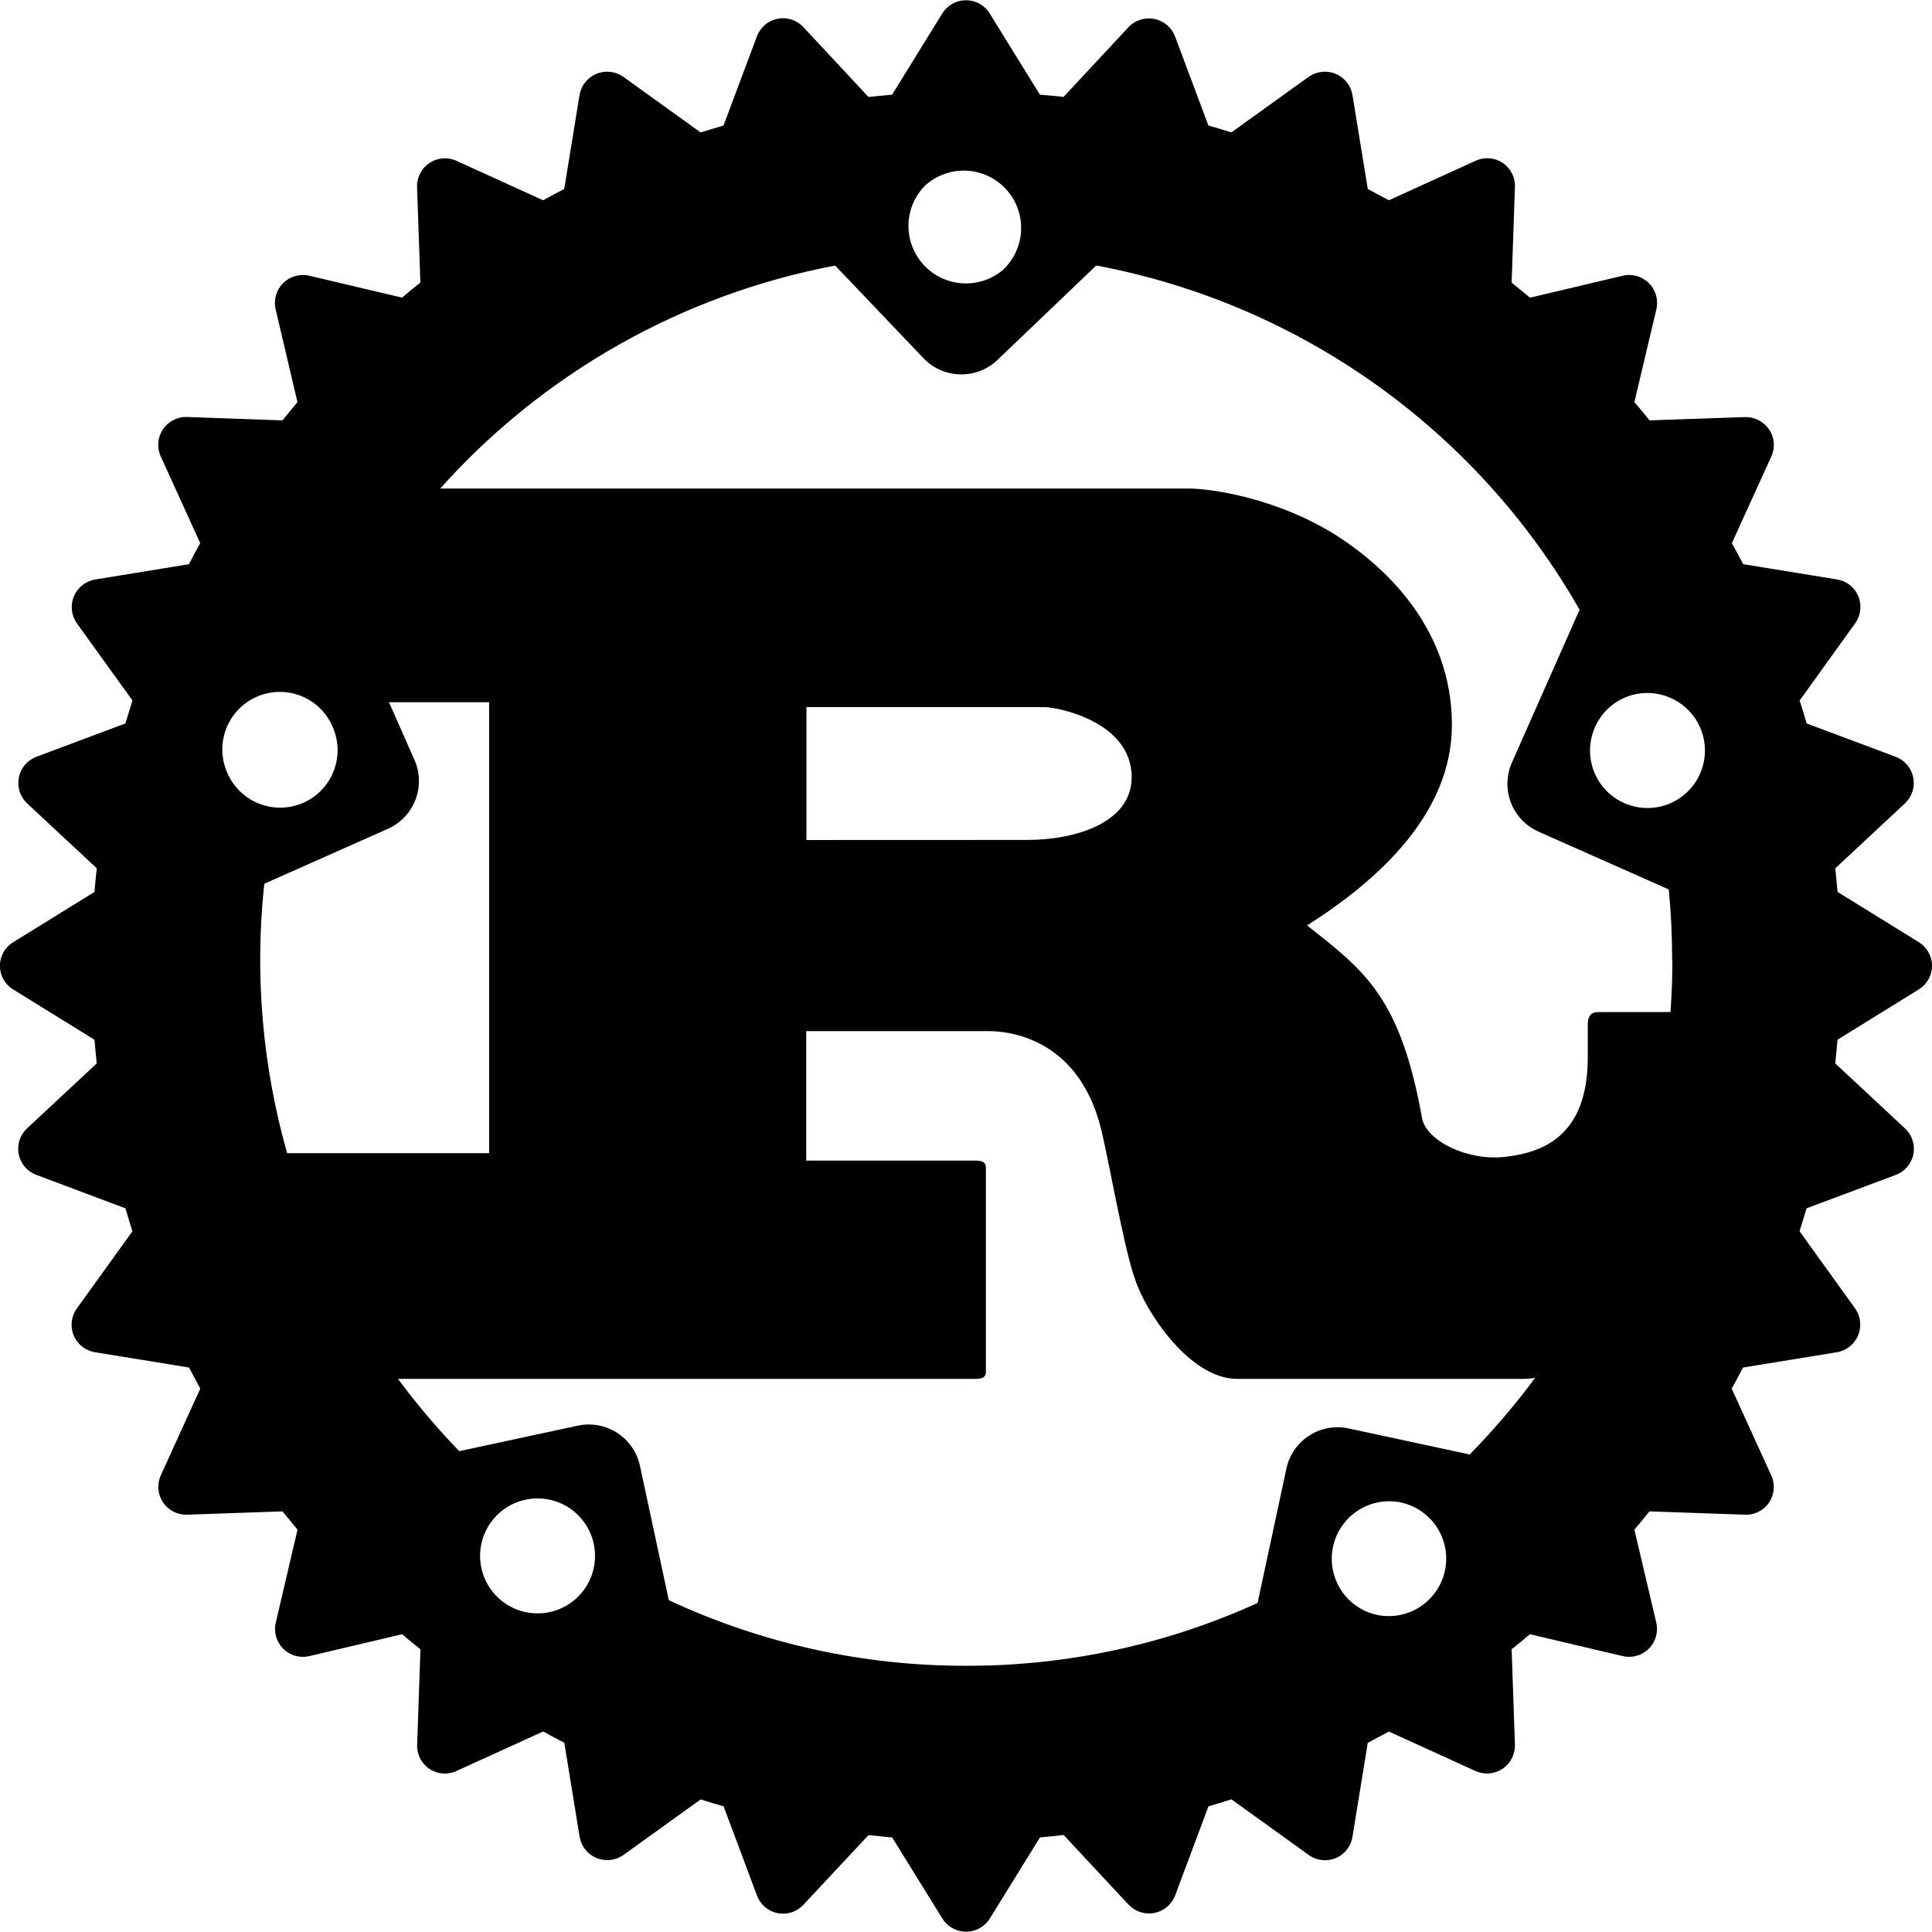
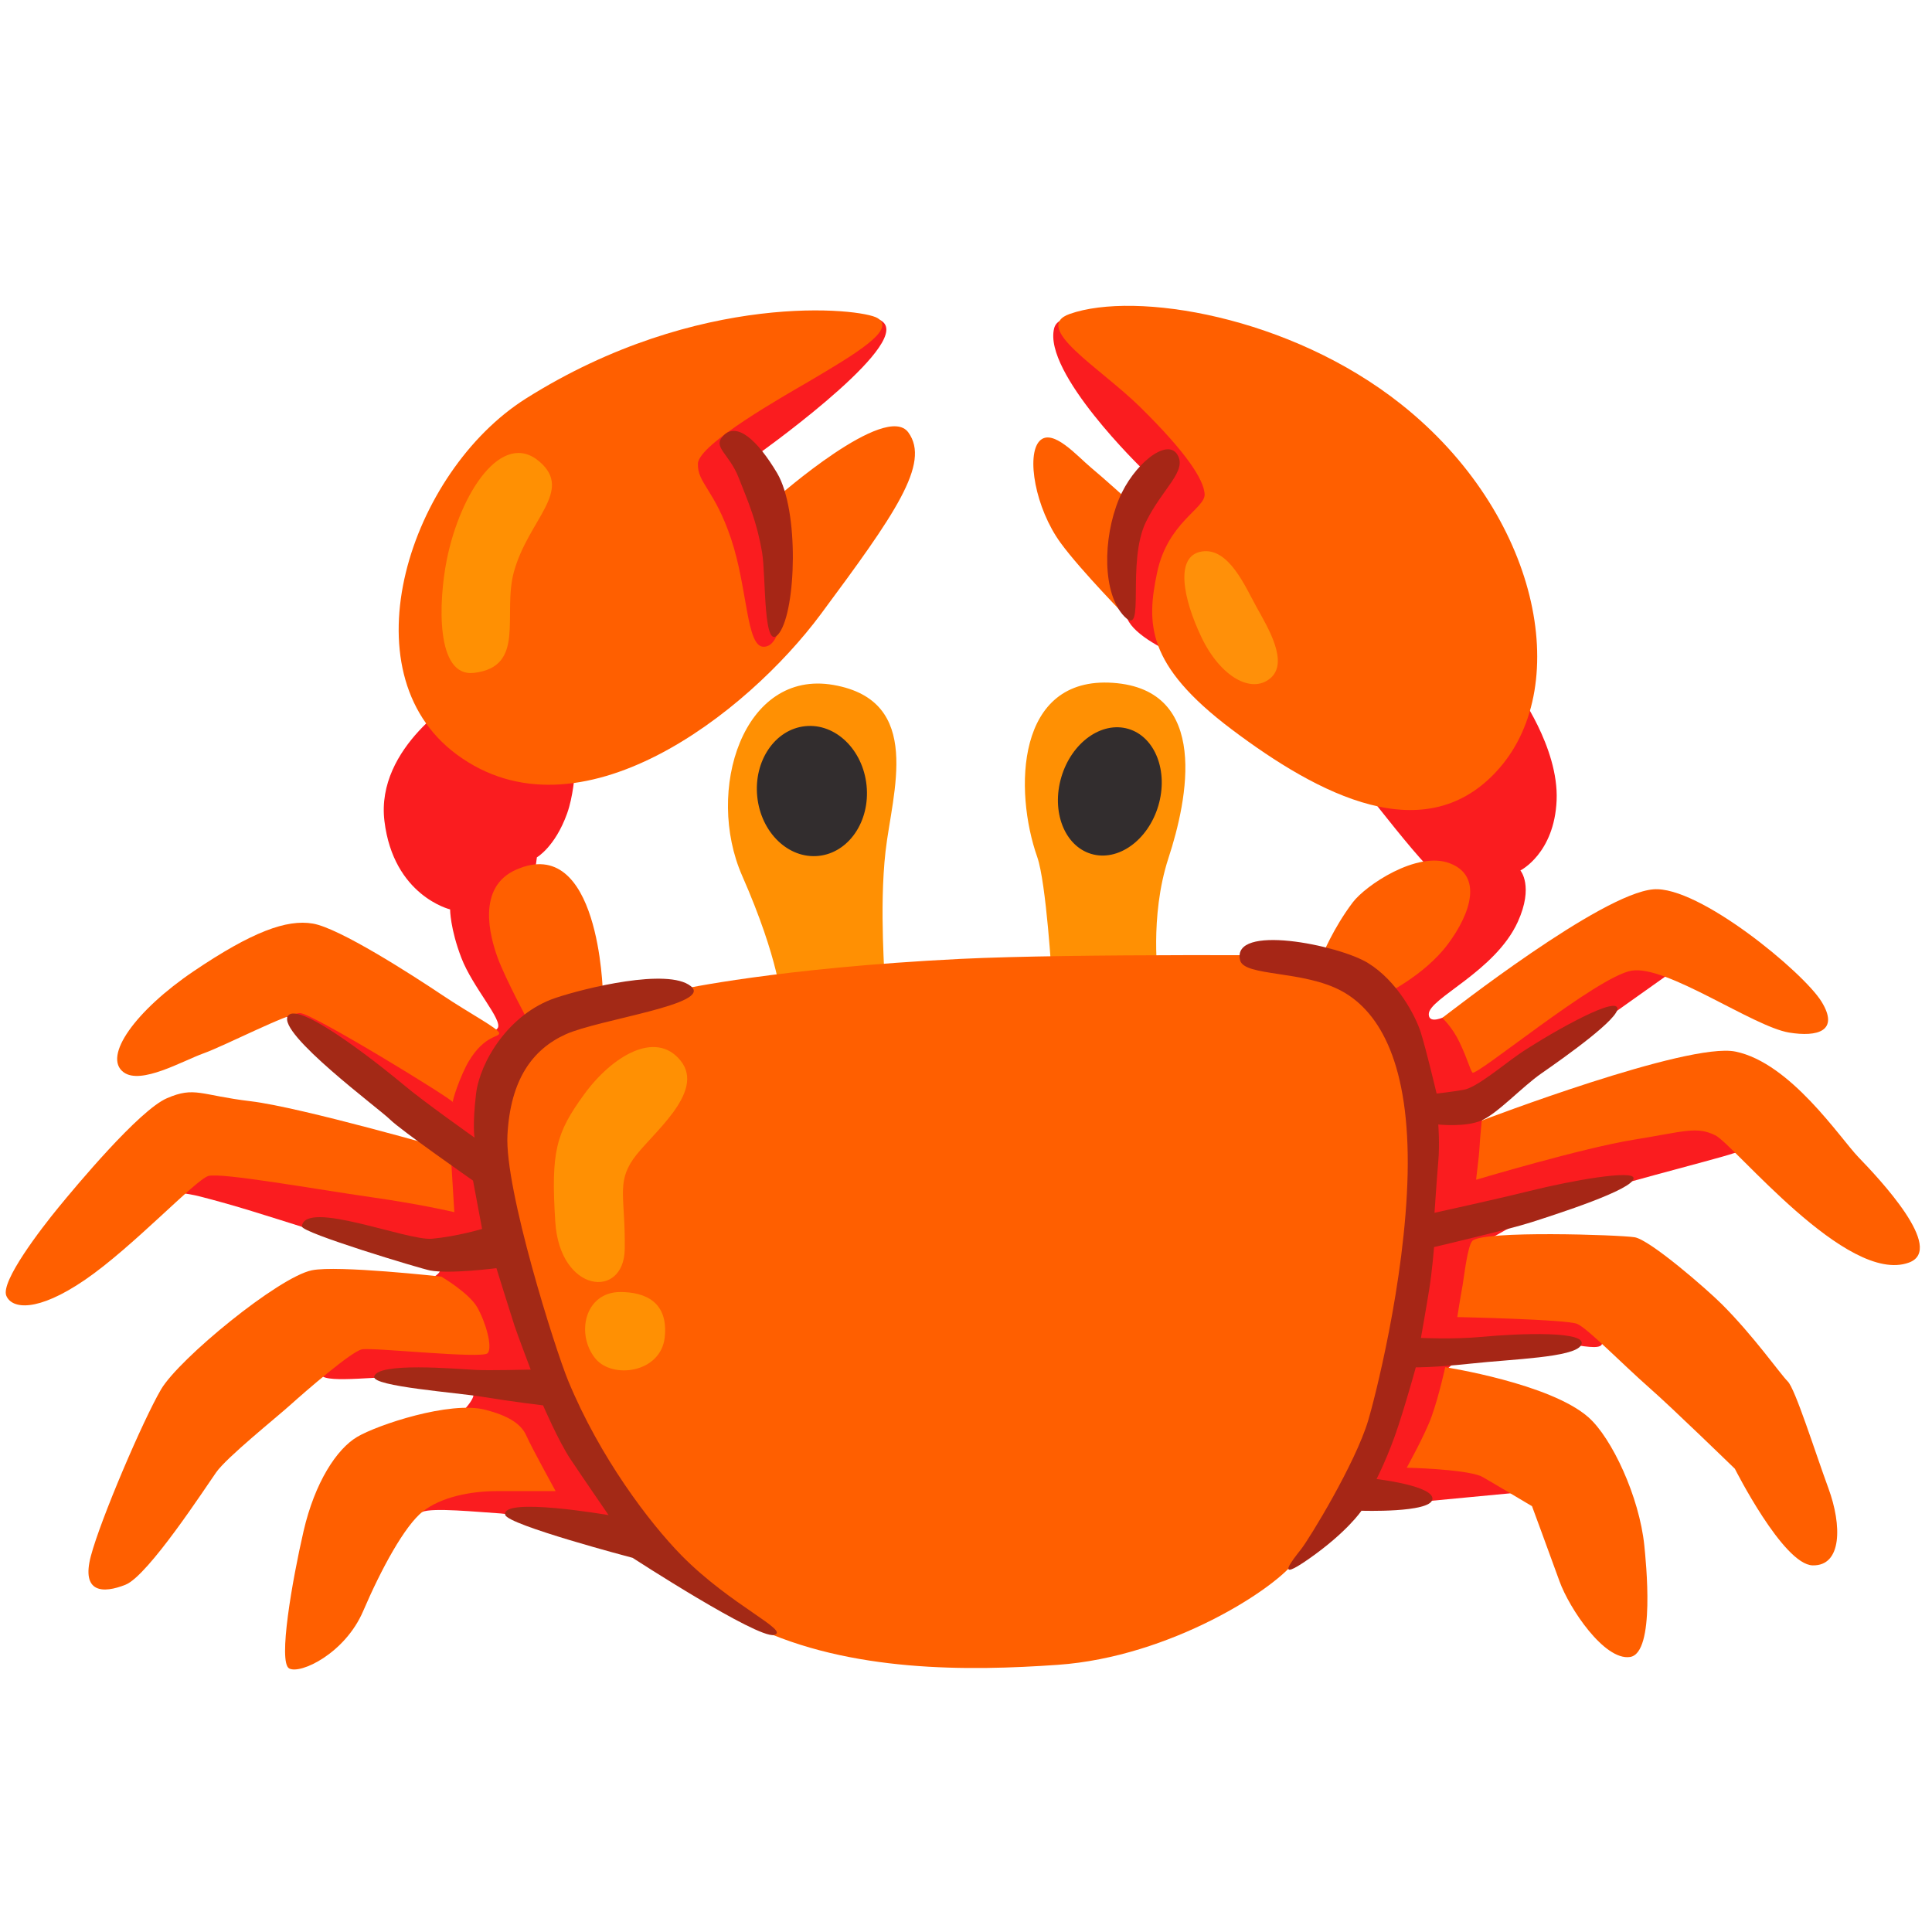
- <svg xmlns="http://www.w3.org/2000/svg" width="24" height="24" viewBox="0 0 24 24">
-   <path fill="currentColor" d="m23.835 11.703l-1.008-.623l-.028-.294l.866-.807a.348.348 0 0 0-.116-.578l-1.106-.414a9 9 0 0 0-.087-.285l.69-.96a.346.346 0 0 0-.226-.544l-1.166-.19a9 9 0 0 0-.14-.261l.49-1.076a.34.34 0 0 0-.028-.336a.35.35 0 0 0-.3-.154l-1.185.041a7 7 0 0 0-.188-.227l.273-1.153a.347.347 0 0 0-.417-.417l-1.153.273l-.228-.188l.041-1.184a.344.344 0 0 0-.49-.328l-1.076.49l-.262-.14l-.19-1.167a.348.348 0 0 0-.545-.226l-.96.69a9 9 0 0 0-.285-.086L14.597.453a.348.348 0 0 0-.578-.116l-.807.867a9 9 0 0 0-.294-.028L12.295.168a.346.346 0 0 0-.59 0l-.623 1.008l-.294.028L9.98.337a.346.346 0 0 0-.578.116l-.414 1.106l-.285.086l-.959-.69a.348.348 0 0 0-.545.226l-.19 1.167a9 9 0 0 0-.262.14l-1.076-.49a.346.346 0 0 0-.49.328l.041 1.184a8 8 0 0 0-.228.187l-1.153-.272a.347.347 0 0 0-.417.417l.271 1.153l-.186.227l-1.184-.042a.346.346 0 0 0-.328.49l.49 1.077a9 9 0 0 0-.14.262l-1.166.19a.348.348 0 0 0-.226.544l.69.958l-.087.286l-1.106.414a.348.348 0 0 0-.116.578l.866.807a9 9 0 0 0-.028.294l-1.008.623a.344.344 0 0 0 0 .59l1.008.623q.012.147.028.294l-.866.807a.346.346 0 0 0 .116.578l1.106.415q.042.144.087.285l-.69.959a.345.345 0 0 0 .227.544l1.166.19q.069.132.14.262l-.49 1.076a.346.346 0 0 0 .328.49l1.183-.041q.093.115.187.227l-.27 1.154a.346.346 0 0 0 .416.417l1.153-.272q.113.096.228.187l-.041 1.184a.344.344 0 0 0 .49.327l1.076-.49q.13.073.262.14l.19 1.167a.348.348 0 0 0 .545.227l.959-.69a9 9 0 0 0 .285.086l.414 1.107a.345.345 0 0 0 .578.115l.808-.865l.294.03l.623 1.006a.347.347 0 0 0 .59 0l.623-1.007q.148-.013.294-.03l.807.866a.348.348 0 0 0 .578-.115l.414-1.107a9 9 0 0 0 .285-.087l.959.69a.345.345 0 0 0 .545-.226l.19-1.166l.262-.14l1.076.49a.347.347 0 0 0 .49-.328l-.041-1.184a7 7 0 0 0 .227-.187l1.153.272a.347.347 0 0 0 .417-.416l-.272-1.155q.095-.112.187-.227l1.184.041a.344.344 0 0 0 .328-.49l-.49-1.076q.072-.13.141-.262l1.166-.19a.348.348 0 0 0 .226-.544l-.69-.959l.087-.285l1.106-.414a.346.346 0 0 0 .116-.579l-.866-.807q.016-.147.028-.294l1.008-.624a.344.344 0 0 0 0-.589zm-6.742 8.355a.714.714 0 0 1 .299-1.396a.714.714 0 1 1-.3 1.396zm-.342-2.314a.65.65 0 0 0-.771.5l-.358 1.669a8.7 8.7 0 0 1-3.619.78a8.7 8.7 0 0 1-3.695-.815L7.95 18.21a.65.65 0 0 0-.772-.5l-1.473.317a9 9 0 0 1-.761-.898h7.167c.081 0 .136-.014.136-.088v-2.536c0-.074-.054-.088-.136-.088h-2.096v-1.608h2.268c.206 0 1.106.059 1.393 1.209c.09.353.288 1.504.424 1.873c.134.413.683 1.238 1.268 1.238h3.572a1 1 0 0 0 .13-.013a9 9 0 0 1-.813.952zm-9.914 2.28a.714.714 0 1 1-.3-1.396a.714.714 0 0 1 .3 1.396M4.117 8.997a.714.714 0 1 1-1.303.58a.714.714 0 0 1 1.304-.58m-.834 1.981l1.534-.682a.65.65 0 0 0 .33-.858l-.316-.715h1.244v5.602H3.567a8.8 8.8 0 0 1-.284-3.348zm6.734-.543V8.784h2.96c.153 0 1.08.177 1.08.87c0 .574-.712.78-1.296.78zm10.757 1.486q0 .329-.024.651h-.9c-.09 0-.127.059-.127.148v.413c0 .973-.548 1.184-1.03 1.238c-.457.052-.964-.191-1.027-.472c-.27-1.518-.72-1.843-1.43-2.403c.882-.56 1.799-1.386 1.799-2.492c0-1.193-.82-1.945-1.377-2.315c-.783-.516-1.65-.62-1.883-.62H5.468a8.77 8.77 0 0 1 4.907-2.77l1.098 1.152a.65.65 0 0 0 .918.02l1.227-1.173a8.78 8.78 0 0 1 6.004 4.276l-.84 1.898a.65.65 0 0 0 .33.859l1.618.718q.042.43.042.872zm-9.3-9.6a.713.713 0 1 1 .984 1.032a.714.714 0 0 1-.984-1.031m8.339 6.71a.71.71 0 0 1 .939-.362a.714.714 0 1 1-.94.364z" />
+ <svg xmlns="http://www.w3.org/2000/svg" width="128" height="128" viewBox="0 0 128 128">
+   <path fill="#ff9003" d="M69.69 64.8s-.37-6.3-.97-8.02c-1.55-4.4-1.42-11.99 5.02-11.54c6.45.45 4.95 7.72 3.67 11.62c-1.27 3.9-.67 8.09-.67 8.09zm-11.09.44c.07-.3-.37-4.95.07-8.84s2.55-9.97-3.45-11.02s-8.52 7.02-6.05 12.64s2.6 8.34 2.6 8.34z" />
+   <path fill="#fa1c1f" d="M42.56 26.72c4.8-3.4 15.09-7.09 16.09-5.2c1 1.9-8.59 8.69-8.59 8.69s2.7 5.1 2.7 6.5s.1 4.9-1.5 6.1s-13.19 8.49-13.19 8.49s-.09 1.46-.5 2.6c-.8 2.22-2 2.9-2 2.9l-.7 5.3l3.9 8.39l7.49 28.98l-4.4 2.8s-7.09-1.9-8.69-2s-4.5-.4-5.2-.1s-.9-3.5-.9-3.5s4.4-3.4 4.3-4.3s-2.9-.97-4.4-1.12s-5.32.45-5.7-.15s-.3-2.85 1.2-3.52s6.6-2.77 6.67-3.37s-5.12-1.67-8.47-2.72c-3.24-1.02-5-1.6-7.42-2.22c-1.74-.45-4.12-.37-4.12-.37l3.6-4.72l16.94 1.95s-7.94-6.15-9.14-7.27s-2.32-2.32-2.32-2.32s1.42-.97 2.7-.67s8.84 6.6 8.84 6.6s-.15-2.4.45-3.45s1.27-1.27 1.27-1.27s1.12.9 1.5.37c.37-.52-1.65-2.7-2.4-4.65s-.75-3.22-.75-3.22s-3.75-.9-4.35-5.85s5.02-8.24 5.02-8.24zm27.28-4.97c-.75 2.95 5.85 9.32 5.85 9.32l-.15 2.4s-2.25 5.85-.6 7.94c1.65 2.1 8.32 3.9 8.32 3.9l7.87 7.94s2.4 3.07 3.37 4.05c.97.97-4.57 7.94-4.57 7.94l-2.85 22.48l2.4 12.22l11.79-1.12s-.85-2.32-1.22-3.45c-.37-1.12-4.27-4.57-4.27-4.57s1.72-1.87 4.72-2.02s6 1.12 5.62 0c-.37-1.12-1.87-3.45-1.87-3.45l-6.6-2.62s3.52-2.17 5.92-3.07s10.19-2.85 11.24-3.22s4.5.52 3.37-1.42c-1.12-1.95-7.12-1.95-7.12-1.95l-12.89 1.2s2.62-2.77 5.47-4.8c2.85-2.02 7.49-5.32 7.49-5.32L107.32 63l-10.34 3.67s-2.32 1.57-2.32.52s4.4-2.82 5.9-6.12c1.07-2.36.17-3.4.17-3.4s2.25-1.12 2.4-4.65c.15-3.52-2.62-7.27-2.62-7.27L78.39 23.13s-7.99-3.55-8.55-1.38" />
+   <path fill="#ff5f00" d="M34.17 57.63c-2.59 1.16-1.72 4.4-1.2 5.82s2.1 4.35 2.1 4.35s-1.5 2.92-1.87 4.2c-.37 1.27-1.2 6.52.37 11.62s5.1 12.82 6 14.24s3.9 6.82 10.34 9.89s14.31 2.96 20.16 2.55c7.49-.52 14.54-5.1 15.81-6.97s4.05-3.3 5.62-8.92s3.15-14.09 2.7-20.01s-2.55-8.47-2.55-8.47s2.7-1.27 4.27-3.37s2.3-4.55.12-5.37c-2.17-.82-5.57 1.47-6.42 2.6c-1.3 1.72-2.02 3.52-2.02 3.52s-16.42-.15-23.98.22c-12.07.6-18.51 2.02-18.51 2.02l-5.17.22s-.22-10.62-5.77-8.14" />
+   <path fill="#ff5f00" d="M8.19 71.04c-1.41-1.04.8-4.1 4.65-6.7s6.15-3.45 7.89-3.15c1.75.3 6.5 3.35 8.59 4.75c1.79 1.2 3.7 2.2 3.75 2.5s-.93.09-2 1.85c-.57.95-1.2 2.85-1.05 2.75s-9.34-5.92-10.14-5.92s-5 2.17-6.4 2.67c-1.39.5-4.14 2.1-5.29 1.25M.42 85.85c.37.88 2.05 1.1 5.2-1.05s7.34-6.65 8.19-6.89s7.24.9 10.74 1.4s5.55 1 5.55 1l-.25-4.1s-9.89-2.85-13.24-3.25s-3.7-1-5.55-.2S5.01 78.61 3.87 80S.02 84.91.42 85.85m20.24-1.69c-2.2.45-8.79 5.85-9.99 7.89c-1.2 2.05-4 8.59-4.65 11.04s.8 2.5 2.3 1.9s5.3-6.45 6-7.44c.7-1 3.95-3.6 4.95-4.5s4-3.5 4.7-3.65s7.99.65 8.34.25s-.15-2.1-.7-3.05s-2.37-2.02-2.37-2.02s-6.89-.77-8.58-.42" />
+   <path fill="#ff5f00" d="M32.15 93.4c-2.35-.6-7.14 1-8.49 1.8s-2.8 3-3.55 6.25s-1.7 8.69-.95 9.09s3.7-1 4.9-3.8s2.75-5.65 3.95-6.6s3.15-1.35 4.9-1.35h3.9s-1.6-2.9-1.95-3.7c-.36-.79-1.24-1.31-2.71-1.69" />
+   <path fill="#ff9003" d="M45.09 70.27c-1.65-2.05-4.55-.3-6.4 2.25s-2.2 3.75-1.9 8.44c.3 4.7 4.55 5.15 4.6 1.8s-.55-4.35.55-5.95s4.86-4.42 3.15-6.54M39.44 90c1.14 1.4 4.35.95 4.6-1.4s-1.3-3-2.95-3c-2.36.01-2.95 2.8-1.65 4.4" />
+   <path fill="#ff5f00" d="M95.55 67.44s.65.57 1.15 1.62c.56 1.18.67 1.75.85 2c.22.31 8.24-6.35 10.54-6.75s8.04 3.7 10.44 4.1c1.89.31 3.35-.1 2.15-2.05s-8.14-7.69-11.14-7.44c-3.48.29-13.44 8.12-13.99 8.52" />
+   <path fill="#ff5f00" d="M98.17 74.24s13.65-5.22 16.81-4.57c3.65.75 6.92 5.72 8.14 6.99c1.37 1.42 5.8 6.1 3.35 6.99c-4.11 1.51-11.59-7.84-12.84-8.44s-2-.25-5.4.3s-10.43 2.65-10.43 2.65c-.02.01.19-1.5.22-2.12c.03-.6.15-1.8.15-1.8m-.62 7.97c-.33.33-.56 2.46-.65 2.95c-.15.8-.35 2.1-.35 2.1s7.24.15 7.94.45s2.95 2.62 4.8 4.25c1.42 1.24 5.65 5.35 5.65 5.35s3.2 6.35 5.15 6.4s1.95-2.65 1.05-5.1s-2.2-6.6-2.7-7.09c-.5-.5-2.25-3-4.35-5.1c-1.03-1.03-4.8-4.3-5.8-4.45c-1-.16-10.04-.46-10.74.24m-1.8 8.37s6.94 1.07 9.49 3.32c1.55 1.37 3.37 5.27 3.7 8.49c.1 1.01.75 7.14-.95 7.39s-4.02-3.22-4.67-5.02s-1.82-4.97-1.82-4.97s-3.23-1.93-3.4-2c-1.2-.47-4.9-.55-4.9-.55s1.24-2.24 1.65-3.4c.5-1.41.9-3.26.9-3.26M34.85 26.4c-7.69 4.85-12.02 18.09-4.6 23.58c8.09 6 19.24-2.7 24.13-9.29s7.29-9.99 5.8-12.04s-8.69 4.3-8.69 4.3s.65 2.25.55 4.85s-.3 5.05-1.45 5.05s-1.05-3.85-2.15-7.14s-2.25-3.7-2.2-5s5.85-4.56 7.32-5.42c3.17-1.87 5.85-3.47 4.57-4.22c-1.05-.64-11.83-1.88-23.28 5.33" />
+   <path fill="#ff9003" d="M31.4 44.58c3.48-.41 1.87-3.88 2.65-6.7c.95-3.45 3.95-5.35 1.7-7.29c-2.47-2.14-5.25 2.01-6.15 6.5c-.55 2.75-.75 7.79 1.8 7.49" />
+   <path fill="#ff5f00" d="M79.81 32.74c.05.95-2.45 1.85-3.15 5.2s-.75 6.1 4.95 10.39s12.89 8.14 17.74 2.55s2.6-16.84-6.5-24.08c-7.39-5.88-17.64-7.53-21.98-6c-2.55.9 2 3.55 4.65 6.15c3.11 3.06 4.24 4.84 4.29 5.79" />
+   <path fill="#ff5f00" d="M68.87 29.22c-.89.94-.28 4.45 1.4 6.75c1.35 1.85 4.5 5.05 4.5 5.05s-.6-4.15-.2-5.05s.2-2.8.2-2.8s-1.6-1.45-2.5-2.2s-2.55-2.65-3.4-1.75" />
+   <path fill="#ff9009" d="M79.61 36.54c-1.8.3-1.22 3.16 0 5.7c1.25 2.6 3.3 3.75 4.55 2.7s-.15-3.35-.9-4.7s-1.85-4-3.65-3.7" />
+   <ellipse cx="73.53" cy="52.44" fill="#322d2e" rx="4.32" ry="3.35" transform="rotate(-73.43 73.525 52.437)" />
+   <ellipse cx="53.79" cy="52.41" fill="#322d2e" rx="3.64" ry="4.32" transform="rotate(-5.846 53.773 52.4)" />
+   <path fill="#a62616" d="M77.99 30.1c-.7-1.1-2.91.69-3.85 2.95c-1.1 2.65-1.1 6.3.35 7.79s.1-3.6 1.45-6.3c1.12-2.24 2.75-3.35 2.05-4.44m-30.05-1.25c-.78.78.35 1.15 1 2.8s1.2 2.9 1.55 4.95c.27 1.58.05 6.87 1.15 5.32s1.32-8.07-.15-10.57c-1.31-2.2-2.66-3.4-3.55-2.5m34.22 34.77c.27 1.09 4.2.65 6.75 2.05s4.5 4.9 4.35 12.09c-.16 7.2-2.26 15.18-2.61 16.34c-.85 2.85-3.9 7.84-4.45 8.54s-1.82 2.27.5.65c2.55-1.78 3.5-3.2 3.5-3.2s4.55.15 4.7-.75s-3.7-1.35-3.7-1.35s.8-1.55 1.45-3.55s1.15-3.85 1.15-3.85s1.15.02 3.67-.25c2.77-.3 6.77-.4 7.27-1.2c.62-.99-4.12-.8-6.55-.57c-1.98.18-4.05.07-4.05.07s.35-1.97.55-3.22s.32-2.8.32-2.8s4.92-1.15 6.47-1.65s6.8-2.17 6.75-2.92c-.04-.55-4.05.15-6.87.85c-2.42.6-6.32 1.45-6.32 1.45s.15-2.25.25-3.4s0-2.45 0-2.45s1.8.2 2.87-.27s2.7-2.24 3.97-3.12c1.4-.97 5.27-3.7 5.02-4.35c-.28-.73-5.02 2.05-6.5 3.07c-1.14.79-2.82 2.22-3.67 2.37s-1.8.25-1.8.25s-.7-2.95-1.05-4.05s-1.55-3.4-3.5-4.6s-9.07-2.63-8.47-.18" />
+   <path fill="#a32916" d="M36.79 66.12c-3.1 1.05-5 4.25-5.25 6.35s-.1 2.9-.1 2.9s-3.4-2.4-4.7-3.5c-.9-.76-6.97-5.7-7.67-4.55s6.07 6.15 6.77 6.85s5.5 4.05 5.5 4.05l.6 3.2s-1.67.5-3.32.65s-8.41-2.62-8.62-.82c-.05.42 7.9 2.81 8.49 2.92c1.27.25 4.4-.15 4.4-.15s1 3.22 1.2 3.82s1.07 2.9 1.07 2.9s-2.82.07-3.67.02c-1.32-.07-6.51-.53-6.7.45c-.12.65 5.5 1.05 7.29 1.35c1.8.3 3.9.55 3.9.55s1.02 2.37 1.82 3.57s2.52 3.7 2.52 3.7s-7.11-1.23-6.85-.02c.15.67 8.44 2.85 8.44 2.85s8.26 5.36 9.36 5.11c1.14-.26-2.85-1.95-6.11-5.26c-2.13-2.17-5.42-6.5-7.52-11.59c-.85-2.06-4.22-12.68-4.02-16.29c.2-3.65 1.65-5.65 3.85-6.65s9.84-2 8.29-3.2c-1.52-1.21-6.98.12-8.97.79" />
</svg>
